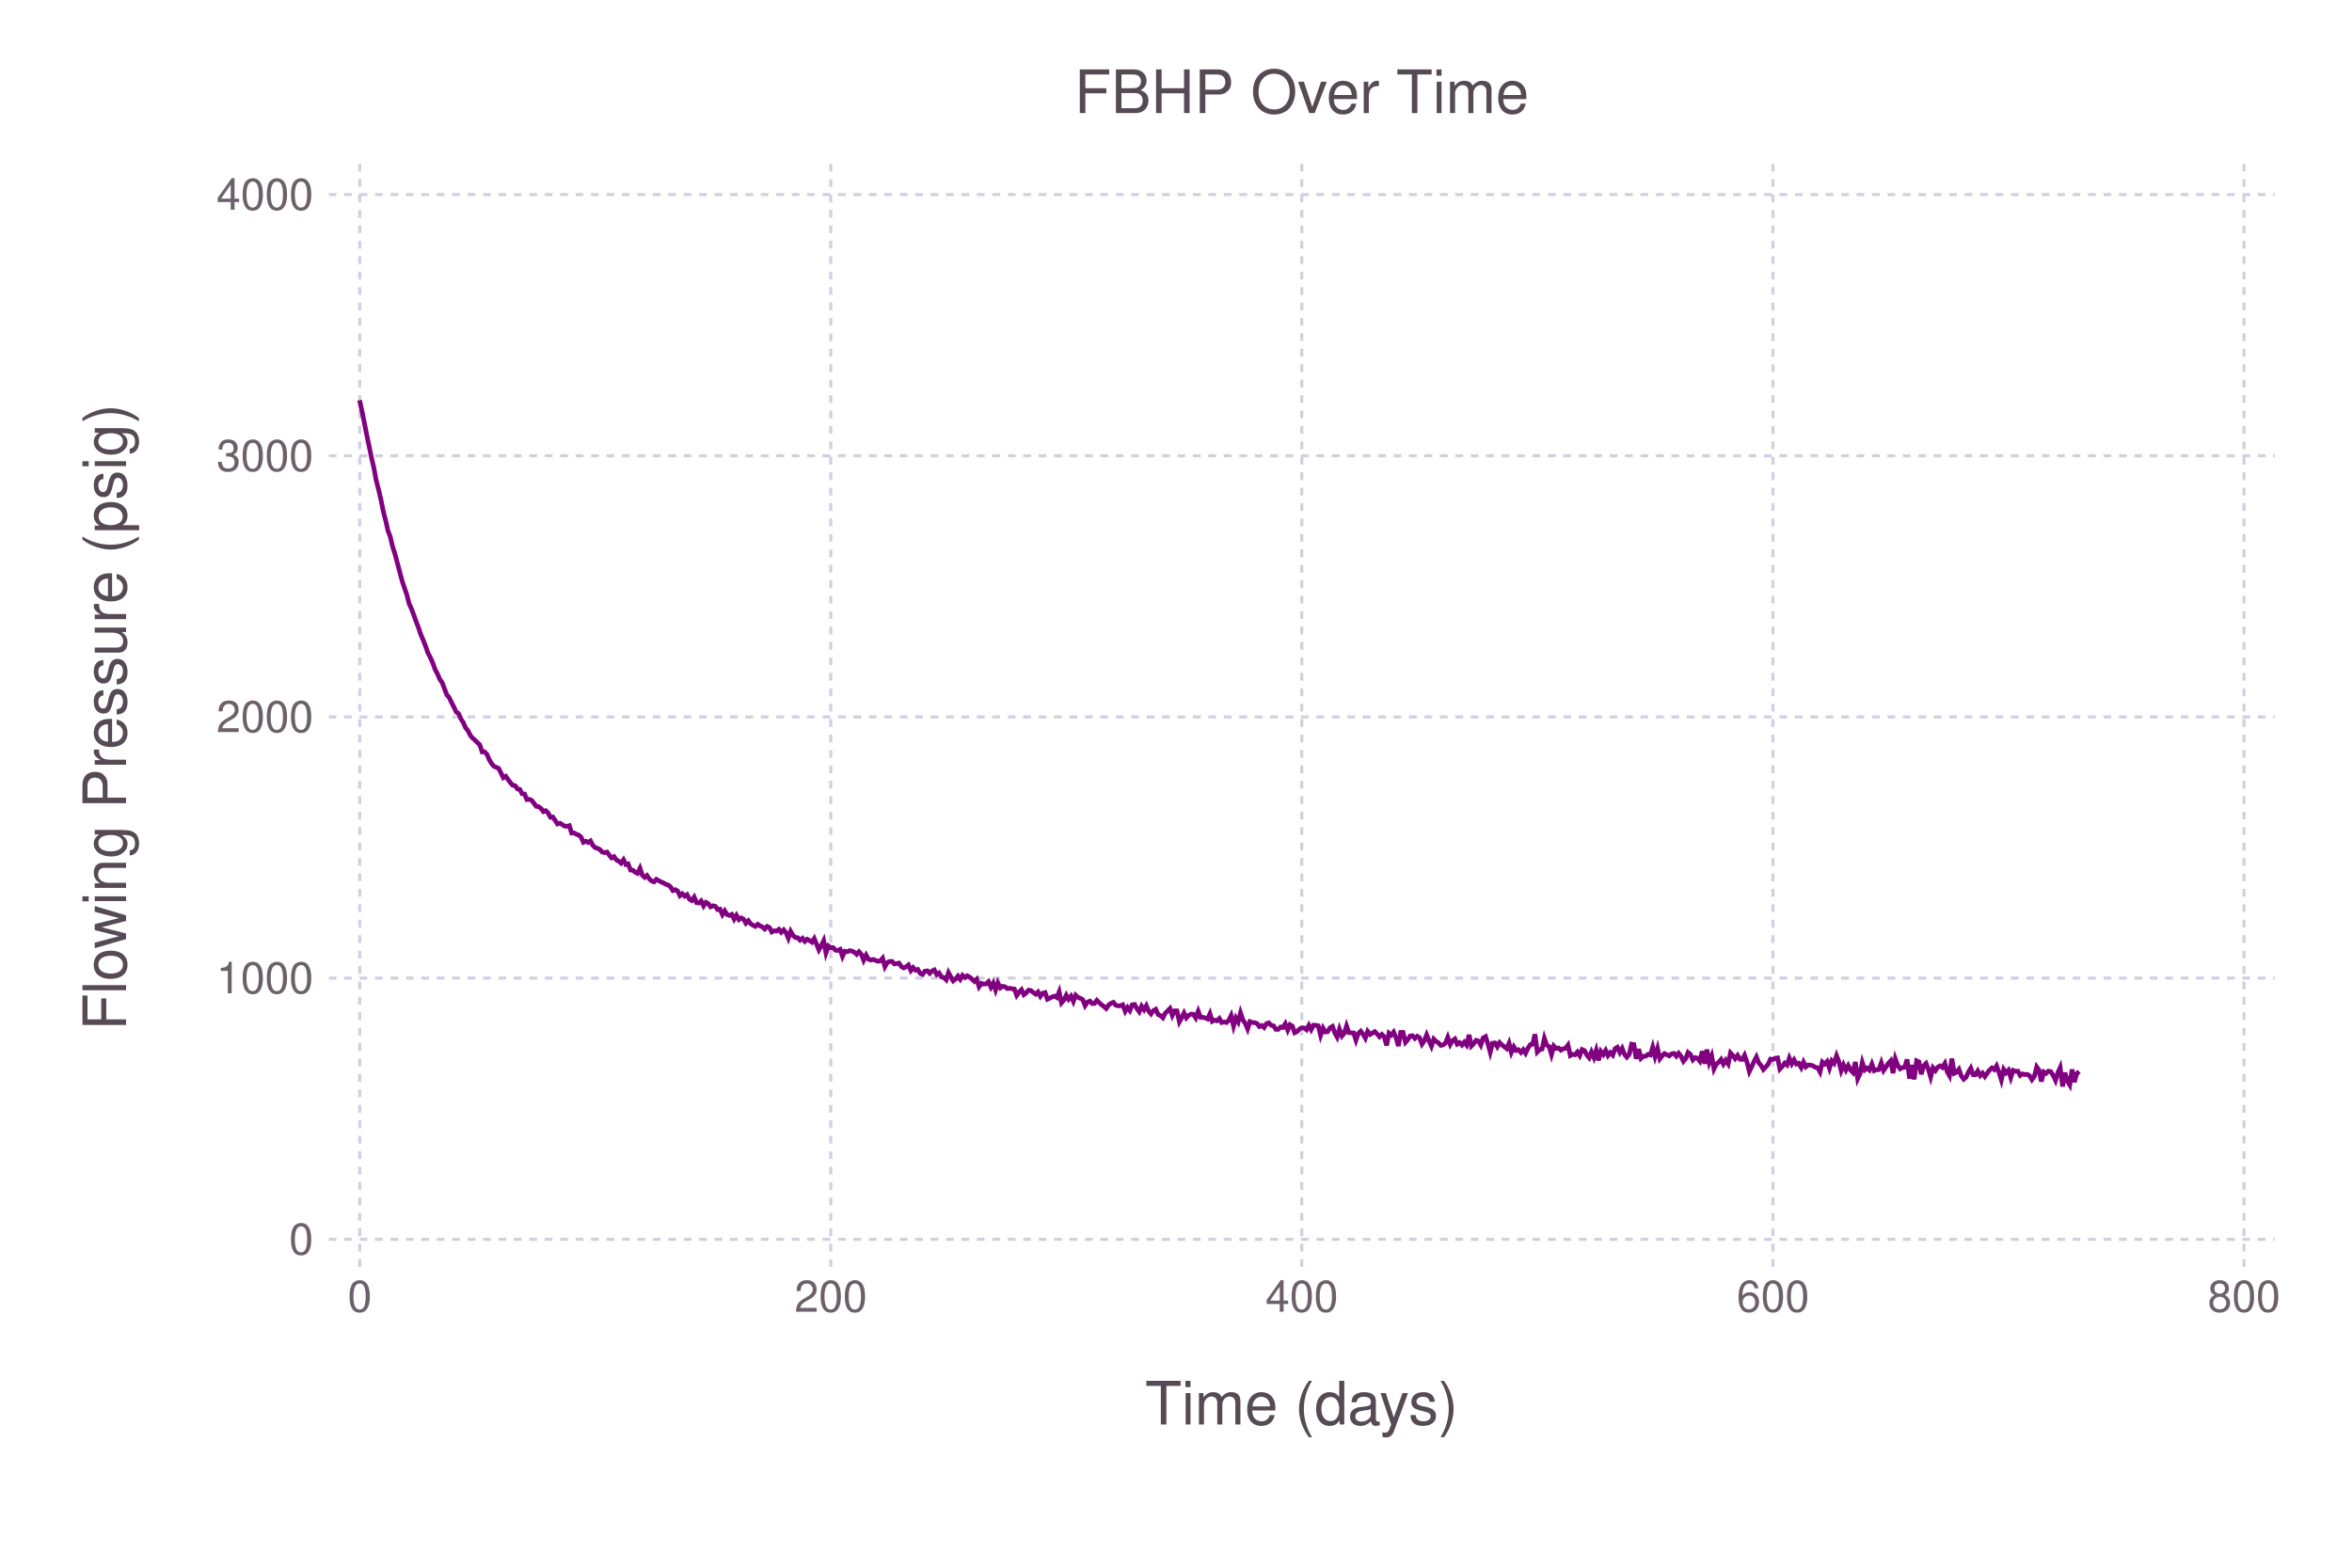
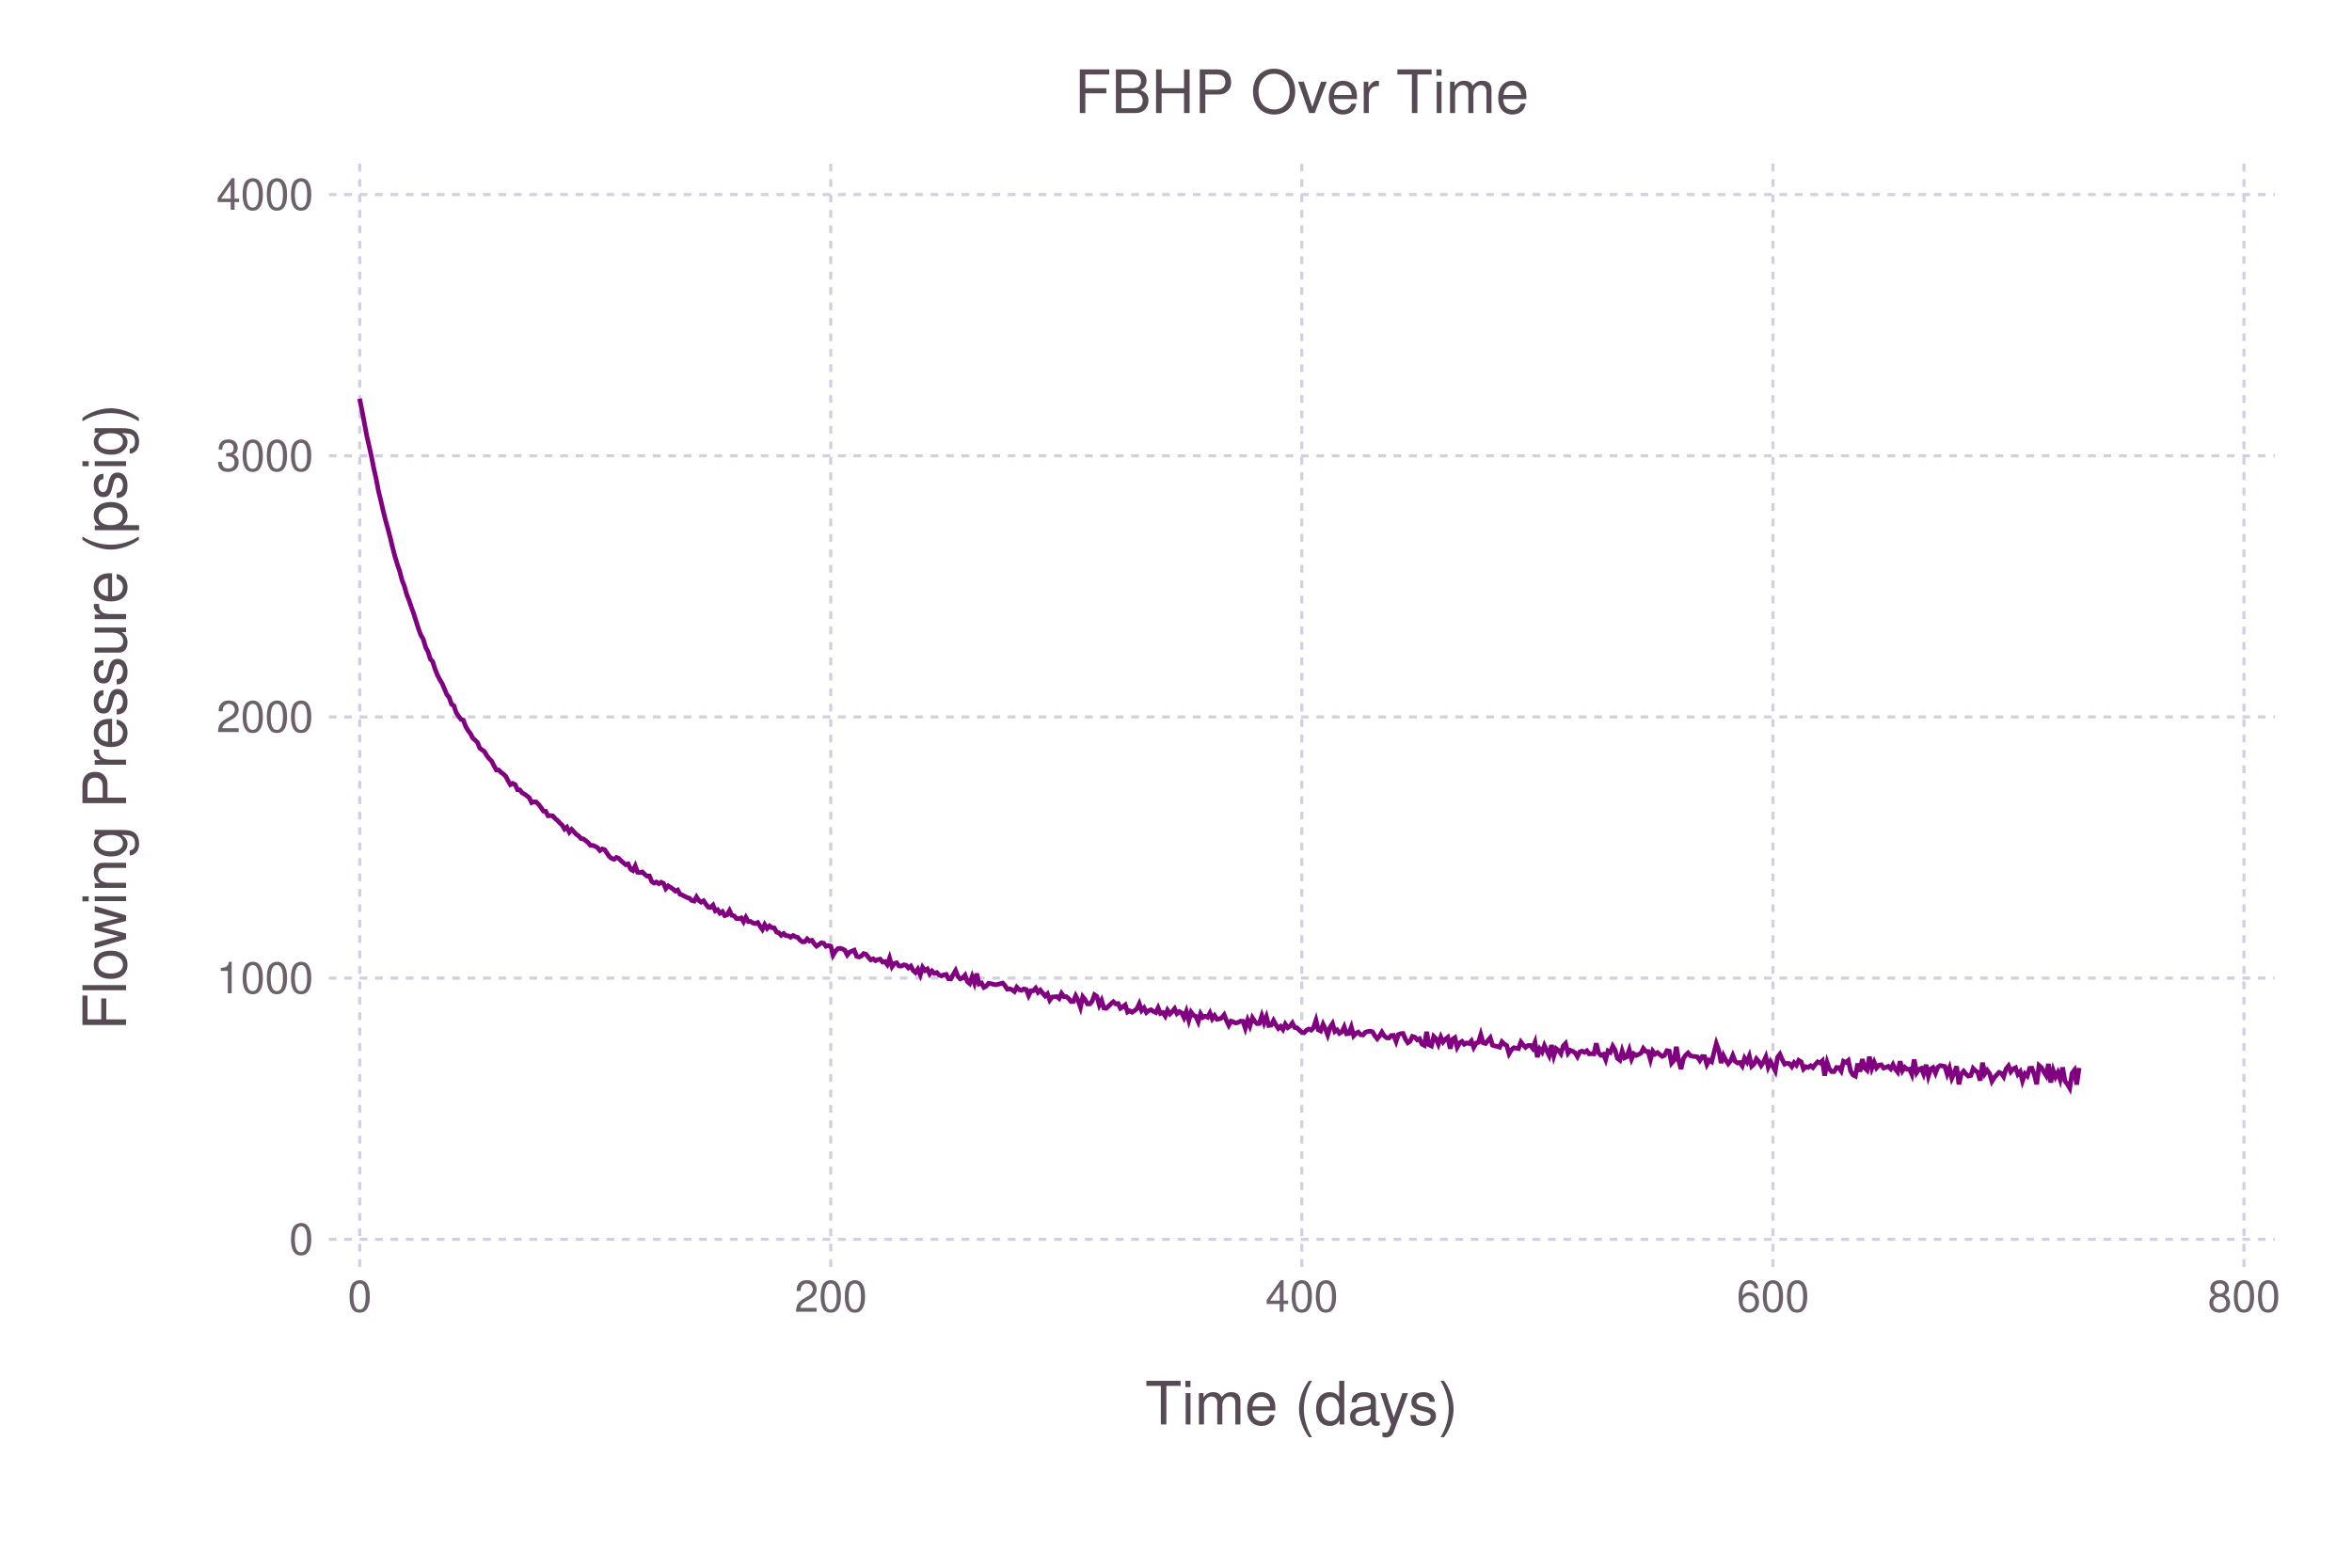
<svg xmlns="http://www.w3.org/2000/svg" version="1.2" width="152.4mm" height="101.6mm" viewBox="0 0 152.4 101.6" stroke="none" fill="#000000" stroke-width="0.3" font-size="3.88">
  <defs>
    <marker id="arrow" markerWidth="15" markerHeight="7" refX="5" refY="3.5" orient="auto" markerUnits="strokeWidth">
      <path d="M0,0 L15,3.5 L0,7 z" stroke="context-stroke" fill="context-stroke" />
    </marker>
  </defs>
-   <g class="plotroot xscalable yscalable" id="img-6f246c02-1">
-     <g font-size="3.88" font-family="'PT Sans','Helvetica Neue','Helvetica',sans-serif" fill="#564A55" stroke="#000000" stroke-opacity="0.000" id="img-6f246c02-2">
+   <g class="plotroot xscalable yscalable" id="img-97851236-1">
+     <g font-size="3.88" font-family="'PT Sans','Helvetica Neue','Helvetica',sans-serif" fill="#564A55" stroke="#000000" stroke-opacity="0.000" id="img-97851236-2">
      <g transform="translate(84.35,89.99)">
        <g class="primitive">
          <text text-anchor="middle" dy="0.6em">Time (days)</text>
        </g>
      </g>
    </g>
-     <g class="guide xlabels" font-size="2.82" font-family="'PT Sans Caption','Helvetica Neue','Helvetica',sans-serif" fill="#6C606B" id="img-6f246c02-3">
+     <g class="guide xlabels" font-size="2.82" font-family="'PT Sans Caption','Helvetica Neue','Helvetica',sans-serif" fill="#6C606B" id="img-97851236-3">
      <g transform="translate(23.31,83.32)">
        <g class="primitive">
          <text text-anchor="middle" dy="0.6em">0</text>
        </g>
      </g>
      <g transform="translate(53.83,83.32)">
        <g class="primitive">
          <text text-anchor="middle" dy="0.6em">200</text>
        </g>
      </g>
      <g transform="translate(84.35,83.32)">
        <g class="primitive">
          <text text-anchor="middle" dy="0.6em">400</text>
        </g>
      </g>
      <g transform="translate(114.88,83.32)">
        <g class="primitive">
          <text text-anchor="middle" dy="0.6em">600</text>
        </g>
      </g>
      <g transform="translate(145.4,83.32)">
        <g class="primitive">
          <text text-anchor="middle" dy="0.6em">800</text>
        </g>
      </g>
    </g>
-     <g clip-path="url(#img-6f246c02-4)">
-       <g id="img-6f246c02-5">
-         <g pointer-events="visible" fill="#000000" fill-opacity="0.000" stroke="#000000" stroke-opacity="0.000" class="guide background" id="img-6f246c02-6">
-           <g transform="translate(84.35,46.46)" id="img-6f246c02-7">
+     <g clip-path="url(#img-97851236-4)">
+       <g id="img-97851236-5">
+         <g pointer-events="visible" fill="#000000" fill-opacity="0.000" stroke="#000000" stroke-opacity="0.000" class="guide background" id="img-97851236-6">
+           <g transform="translate(84.35,46.46)" id="img-97851236-7">
            <path d="M-63.05,-35.85 L 63.05 -35.85 63.05 35.85 -63.05 35.85 z" class="primitive" />
          </g>
        </g>
-         <g class="guide ygridlines xfixed" stroke-dasharray="0.5,0.5" stroke-width="0.2" stroke="#D0D0E0" id="img-6f246c02-8">
-           <g transform="translate(84.35,80.32)" id="img-6f246c02-9">
+         <g class="guide ygridlines xfixed" stroke-dasharray="0.5,0.5" stroke-width="0.2" stroke="#D0D0E0" id="img-97851236-8">
+           <g transform="translate(84.35,80.32)" id="img-97851236-9">
            <path fill="none" d="M-63.05,0 L 63.05 0" class="primitive" />
          </g>
-           <g transform="translate(84.35,63.39)" id="img-6f246c02-10">
+           <g transform="translate(84.35,63.39)" id="img-97851236-10">
            <path fill="none" d="M-63.05,0 L 63.05 0" class="primitive" />
          </g>
-           <g transform="translate(84.35,46.46)" id="img-6f246c02-11">
+           <g transform="translate(84.35,46.46)" id="img-97851236-11">
            <path fill="none" d="M-63.05,0 L 63.05 0" class="primitive" />
          </g>
-           <g transform="translate(84.35,29.54)" id="img-6f246c02-12">
+           <g transform="translate(84.35,29.54)" id="img-97851236-12">
            <path fill="none" d="M-63.05,0 L 63.05 0" class="primitive" />
          </g>
-           <g transform="translate(84.35,12.61)" id="img-6f246c02-13">
+           <g transform="translate(84.35,12.61)" id="img-97851236-13">
            <path fill="none" d="M-63.05,0 L 63.05 0" class="primitive" />
          </g>
        </g>
-         <g class="guide xgridlines yfixed" stroke-dasharray="0.5,0.5" stroke-width="0.2" stroke="#D0D0E0" id="img-6f246c02-14">
-           <g transform="translate(23.31,46.46)" id="img-6f246c02-15">
+         <g class="guide xgridlines yfixed" stroke-dasharray="0.5,0.5" stroke-width="0.2" stroke="#D0D0E0" id="img-97851236-14">
+           <g transform="translate(23.31,46.46)" id="img-97851236-15">
            <path fill="none" d="M0,-35.85 L 0 35.85" class="primitive" />
          </g>
-           <g transform="translate(53.83,46.46)" id="img-6f246c02-16">
+           <g transform="translate(53.83,46.46)" id="img-97851236-16">
            <path fill="none" d="M0,-35.85 L 0 35.85" class="primitive" />
          </g>
-           <g transform="translate(84.35,46.46)" id="img-6f246c02-17">
+           <g transform="translate(84.35,46.46)" id="img-97851236-17">
            <path fill="none" d="M0,-35.85 L 0 35.85" class="primitive" />
          </g>
-           <g transform="translate(114.88,46.46)" id="img-6f246c02-18">
+           <g transform="translate(114.88,46.46)" id="img-97851236-18">
            <path fill="none" d="M0,-35.85 L 0 35.85" class="primitive" />
          </g>
-           <g transform="translate(145.4,46.46)" id="img-6f246c02-19">
+           <g transform="translate(145.4,46.46)" id="img-97851236-19">
            <path fill="none" d="M0,-35.85 L 0 35.85" class="primitive" />
          </g>
        </g>
-         <g class="plotpanel" id="img-6f246c02-20">
-           <g stroke-width="0.3" fill="#000000" fill-opacity="0.000" class="geometry" id="img-6f246c02-21">
-             <g class="color_RGB{N0f8}(0.502,0.0,0.502)" stroke-dasharray="none" stroke="#800080" id="img-6f246c02-22">
-               <g transform="translate(79.01,62.87)" id="img-6f246c02-23">
-                 <path fill="none" d="M-55.71,-36.93 L -55.55 -36.2 -55.4 -35.46 -55.25 -34.7 -55.1 -33.99 -54.94 -33.21 -54.79 -32.58 -54.64 -31.76 -54.48 -31.14 -54.33 -30.51 -54.18 -29.76 -54.03 -29.18 -53.87 -28.47 -53.72 -28.08 -53.57 -27.44 -53.42 -26.97 -53.26 -26.38 -53.11 -25.81 -52.96 -25.24 -52.81 -24.79 -52.65 -24.33 -52.5 -23.74 -52.35 -23.42 -52.2 -23.02 -52.04 -22.57 -51.89 -22.18 -51.74 -21.73 -51.59 -21.39 -51.43 -20.98 -51.28 -20.55 -51.13 -20.27 -50.97 -19.91 -50.82 -19.49 -50.67 -19.21 -50.52 -18.86 -50.36 -18.63 -50.21 -18.24 -50.06 -17.84 -49.91 -17.67 -49.75 -17.34 -49.6 -17.05 -49.45 -16.73 -49.3 -16.63 -49.14 -16.27 -48.99 -16.04 -48.84 -15.7 -48.69 -15.52 -48.53 -15.2 -48.38 -15.03 -48.23 -14.9 -48.07 -14.74 -47.92 -14.59 -47.77 -14.14 -47.62 -14.15 -47.46 -13.99 -47.31 -13.64 -47.16 -13.39 -47.01 -13.21 -46.85 -13.14 -46.7 -13.07 -46.55 -12.78 -46.4 -12.47 -46.24 -12.56 -46.09 -12.35 -45.94 -12.15 -45.79 -11.98 -45.63 -11.95 -45.48 -11.74 -45.33 -11.71 -45.18 -11.43 -45.02 -11.41 -44.87 -11.05 -44.72 -11.07 -44.56 -11 -44.41 -10.81 -44.26 -10.61 -44.11 -10.59 -43.95 -10.47 -43.8 -10.27 -43.65 -10.33 -43.5 -10.19 -43.34 -9.9 -43.19 -9.92 -43.04 -9.7 -42.89 -9.47 -42.73 -9.52 -42.58 -9.43 -42.43 -9.33 -42.28 -9.32 -42.12 -9.36 -41.97 -8.88 -41.82 -8.89 -41.66 -8.8 -41.51 -8.75 -41.36 -8.62 -41.21 -8.28 -41.05 -8.35 -40.9 -8.27 -40.75 -8.37 -40.6 -8.09 -40.44 -7.93 -40.29 -7.89 -40.14 -7.81 -39.99 -7.65 -39.83 -7.61 -39.68 -7.65 -39.53 -7.45 -39.38 -7.27 -39.22 -7.35 -39.07 -7.14 -38.92 -7.06 -38.77 -6.93 -38.61 -7.15 -38.46 -6.84 -38.31 -6.88 -38.15 -6.48 -38 -6.47 -37.85 -6.34 -37.7 -6.27 -37.54 -6.6 -37.39 -6.15 -37.24 -6.01 -37.09 -6.13 -36.93 -5.9 -36.78 -5.77 -36.63 -5.72 -36.48 -5.88 -36.32 -5.79 -36.17 -5.71 -36.02 -5.65 -35.87 -5.56 -35.71 -5.51 -35.56 -5.39 -35.41 -5.15 -35.25 -5.21 -35.1 -5.12 -34.95 -4.82 -34.8 -4.95 -34.64 -4.79 -34.49 -4.89 -34.34 -4.6 -34.19 -4.51 -34.03 -4.73 -33.88 -4.37 -33.73 -4.35 -33.58 -4.48 -33.42 -4.16 -33.27 -4.39 -33.12 -4.31 -32.97 -4.1 -32.81 -4.17 -32.66 -4.13 -32.51 -3.92 -32.36 -3.95 -32.2 -3.6 -32.05 -3.84 -31.9 -3.6 -31.74 -3.54 -31.59 -3.61 -31.44 -3.3 -31.29 -3.55 -31.13 -3.27 -30.98 -3.38 -30.83 -3.3 -30.68 -3.04 -30.52 -3.2 -30.37 -3 -30.22 -2.91 -30.07 -2.83 -29.91 -2.97 -29.76 -2.86 -29.61 -2.8 -29.46 -2.66 -29.3 -2.83 -29.15 -2.75 -29 -2.47 -28.84 -2.55 -28.69 -2.53 -28.54 -2.64 -28.39 -2.45 -28.23 -2.61 -28.08 -2.43 -27.93 -2.07 -27.78 -2.51 -27.62 -2.24 -27.47 -2.11 -27.32 -2.1 -27.17 -1.94 -27.01 -2.06 -26.86 -1.86 -26.71 -2 -26.56 -1.92 -26.4 -1.81 -26.25 -2.04 -26.1 -1.68 -25.95 -1.31 -25.79 -1.59 -25.64 -1.9 -25.49 -1.11 -25.33 -1.56 -25.18 -1.45 -25.03 -1.46 -24.88 -1.29 -24.72 -1.27 -24.57 -1.34 -24.42 -0.89 -24.27 -1.22 -24.11 -1.19 -23.96 -1.26 -23.81 -1.23 -23.66 -1.16 -23.5 -1.02 -23.35 -1.19 -23.2 -1.03 -23.05 -0.64 -22.89 -0.97 -22.74 -0.71 -22.59 -0.65 -22.43 -0.69 -22.28 -0.63 -22.13 -0.57 -21.98 -0.59 -21.82 -0.77 -21.67 -0.22 -21.52 -0.48 -21.37 -0.56 -21.21 -0.56 -21.06 -0.4 -20.91 -0.42 -20.76 -0.45 -20.6 -0.22 -20.45 -0.14 -20.3 -0.21 -20.15 -0.33 -19.99 0.03 -19.84 -0.16 -19.69 0.01 -19.54 -0.04 -19.38 0.22 -19.23 0.28 -19.08 0.07 -18.92 0.05 -18.77 0.21 -18.62 0.06 -18.47 -0.01 -18.31 0.29 -18.16 0.19 -18.01 0.44 -17.86 0.48 -17.7 0.63 -17.55 0.17 -17.4 0.44 -17.25 0.7 -17.09 0.58 -16.94 0.39 -16.79 0.6 -16.64 0.34 -16.48 0.48 -16.33 0.37 -16.18 0.46 -16.02 0.59 -15.87 0.73 -15.72 0.59 -15.57 1.08 -15.41 0.86 -15.26 0.91 -15.11 0.89 -14.96 0.75 -14.8 1.11 -14.65 0.85 -14.5 1.29 -14.35 0.83 -14.19 1.15 -14.04 1.05 -13.89 1.08 -13.74 1.2 -13.58 1.18 -13.43 1.21 -13.28 1.23 -13.13 1.64 -12.97 1.42 -12.82 1.27 -12.67 1.59 -12.51 1.47 -12.36 1.3 -12.21 1.33 -12.06 1.45 -11.9 1.56 -11.75 1.42 -11.6 1.7 -11.45 1.5 -11.29 1.46 -11.14 1.89 -10.99 1.82 -10.84 1.74 -10.68 1.69 -10.53 1.78 -10.38 1.41 -10.23 2.12 -10.07 1.94 -9.92 1.63 -9.77 1.89 -9.61 1.69 -9.46 2.03 -9.31 1.63 -9.16 1.77 -9 1.83 -8.85 1.92 -8.7 2.3 -8.55 2.08 -8.39 2.01 -8.24 2.17 -8.09 2.16 -7.94 1.96 -7.78 2.12 -7.63 2.25 -7.48 2.36 -7.33 2.49 -7.17 2.26 -7.02 2.15 -6.87 2.09 -6.72 2.27 -6.56 2.32 -6.41 2.31 -6.26 2.25 -6.1 2.67 -5.95 2.42 -5.8 2.62 -5.65 2.25 -5.49 2.23 -5.34 2.5 -5.19 2.7 -5.04 2.34 -4.88 2.57 -4.73 2.31 -4.58 2.66 -4.43 2.84 -4.27 2.62 -4.12 2.54 -3.97 2.88 -3.82 2.95 -3.66 3.09 -3.51 2.8 -3.36 2.65 -3.2 2.49 -3.05 2.94 -2.9 2.64 -2.75 2.64 -2.59 3.35 -2.44 3.08 -2.29 2.78 -2.14 3.1 -1.98 2.93 -1.83 2.85 -1.68 2.87 -1.53 3.1 -1.37 2.67 -1.22 3.06 -1.07 3.06 -0.92 3.1 -0.76 3.17 -0.61 2.83 -0.46 3.32 -0.31 3.24 -0.15 3.29 0 3.14 0.15 3.4 0.31 3.36 0.46 3.4 0.61 3.25 0.76 2.95 0.92 3.63 1.07 3.11 1.22 3.36 1.37 2.77 1.53 3.24 1.68 3.46 1.83 3.81 1.98 3.34 2.14 3.4 2.29 3.41 2.44 3.46 2.59 3.66 2.75 3.59 2.9 3.72 3.05 3.47 3.2 3.42 3.36 3.58 3.51 3.61 3.66 3.84 3.82 3.84 3.97 3.69 4.12 3.72 4.27 3.48 4.43 3.89 4.58 3.54 4.73 3.63 4.88 4.06 5.04 3.98 5.19 3.82 5.34 3.74 5.49 3.75 5.65 3.87 5.8 3.58 5.95 3.86 6.1 3.57 6.26 3.58 6.41 3.61 6.56 4.23 6.72 3.76 6.87 4.01 7.02 3.99 7.17 3.74 7.33 3.65 7.48 4.07 7.63 4.34 7.78 3.83 7.94 4.27 8.09 4.1 8.24 3.62 8.39 4.05 8.55 4.07 8.7 4.07 8.85 4.54 9 4.11 9.16 3.96 9.31 4.16 9.46 4.41 9.61 3.97 9.77 4.17 9.92 4.08 10.07 3.99 10.23 4.15 10.38 4.32 10.53 4.17 10.68 4.32 10.84 4.88 10.99 4.09 11.14 4.21 11.29 4.02 11.45 4.39 11.6 4.92 11.75 4.04 11.9 4.04 12.06 4.68 12.21 4.51 12.36 4.27 12.51 4.25 12.67 4.43 12.82 4.29 12.97 4.38 13.13 4.8 13.28 4.58 13.43 4.2 13.58 4.57 13.74 4.93 13.89 4.47 14.04 4.62 14.19 4.71 14.35 4.88 14.5 4.85 14.65 4.73 14.8 4.36 14.96 4.82 15.11 4.57 15.26 4.46 15.41 4.8 15.57 4.7 15.72 4.86 15.87 4.67 16.02 4.86 16.18 4.2 16.33 4.92 16.48 4.77 16.64 4.55 16.79 4.6 16.94 4.86 17.09 4.4 17.25 4.31 17.4 4.78 17.55 5.32 17.7 4.74 17.86 4.72 18.01 4.97 18.16 4.7 18.31 4.85 18.47 4.97 18.62 5.09 18.77 4.74 18.92 5.33 19.08 4.97 19.23 5.21 19.38 5.16 19.54 5.34 19.69 5.16 19.84 5.39 19.99 5.07 20.15 4.83 20.3 4.8 20.45 4.16 20.6 5.31 20.76 5.15 20.91 5.12 21.06 4.43 21.21 4.86 21.37 4.96 21.52 5.47 21.67 4.92 21.82 5.08 21.98 5.05 22.13 5.19 22.28 5.1 22.43 5.07 22.59 4.86 22.74 5.54 22.89 5.46 23.05 5.49 23.2 5.31 23.35 5.54 23.5 5.15 23.66 5.22 23.81 5.5 23.96 5.68 24.11 5.31 24.27 5.67 24.42 5.2 24.57 5.85 24.72 5.27 24.88 5.47 25.03 5.21 25.18 5.54 25.33 5.35 25.49 5.51 25.64 5.09 25.79 5 25.95 5.34 26.1 5.08 26.25 5.46 26.4 5.64 26.56 5.46 26.71 4.8 26.86 4.83 27.01 5.75 27.17 5.12 27.32 5.72 27.47 5.59 27.62 5.58 27.78 5.46 27.93 5.5 28.08 5 28.23 5.6 28.39 5.08 28.54 5.75 28.69 5.56 28.84 5.41 29 5.49 29.15 5.56 29.3 5.43 29.46 5.4 29.61 5.58 29.76 5.39 29.91 5.58 30.07 5.91 30.22 5.73 30.37 5.34 30.52 5.46 30.68 5.82 30.83 5.67 30.98 5.71 31.13 5.9 31.29 5.26 31.44 6.07 31.59 5.15 31.74 5.98 31.9 5.57 32.05 6.4 32.2 6.09 32.36 5.97 32.51 5.79 32.66 6.09 32.81 5.84 32.97 6.08 33.12 5.37 33.27 5.53 33.42 5.74 33.58 5.53 33.73 5.78 33.88 5.79 34.03 5.52 34.19 5.98 34.34 6.57 34.49 6.27 34.64 5.93 34.8 5.63 34.95 6.01 35.1 6.18 35.25 6.44 35.41 6.27 35.56 6.1 35.71 5.77 35.87 5.79 36.02 5.71 36.17 5.69 36.32 6.41 36.48 6.24 36.63 6.03 36.78 6.15 36.93 5.7 37.09 6.07 37.24 5.82 37.39 6.09 37.54 6.04 37.7 6.32 37.85 5.96 38 6.27 38.15 6.15 38.31 6.16 38.46 6.2 38.61 6.3 38.77 6.33 38.92 6.6 39.07 5.96 39.22 6.09 39.38 5.92 39.53 6.36 39.68 5.88 39.83 6.04 39.99 5.55 40.14 5.93 40.29 6.52 40.44 6.14 40.6 6.48 40.75 6.19 40.9 6.47 41.05 6.63 41.21 5.96 41.36 7.04 41.51 6.72 41.66 5.99 41.82 6.47 41.97 6.35 42.12 6.48 42.28 6.09 42.43 6.52 42.58 6.46 42.73 6.45 42.89 6.01 43.04 6.5 43.19 6.29 43.34 6.05 43.5 5.88 43.65 6.68 43.8 5.76 43.95 6.16 44.11 6.4 44.26 6.32 44.41 6.3 44.56 5.79 44.72 7.03 44.87 6.15 45.02 7.08 45.18 5.88 45.33 5.95 45.48 6.75 45.63 6.21 45.79 6.05 45.94 6.43 46.09 6.93 46.24 6.33 46.4 6.51 46.55 6.29 46.7 6.21 46.85 6.31 47.01 6.05 47.16 6.59 47.31 6.85 47.46 5.74 47.62 6.69 47.77 6.62 47.92 6.43 48.07 6.85 48.23 7.07 48.38 6.95 48.53 6.62 48.69 6.36 48.84 6.78 48.99 6.79 49.14 6.54 49.3 6.84 49.45 6.68 49.6 6.9 49.75 6.69 49.91 6.47 50.06 6.34 50.21 6.45 50.36 6.21 50.52 6.64 50.67 7.12 50.82 6.44 50.97 6.66 51.13 6.49 51.28 6.97 51.43 6.5 51.59 6.56 51.74 6.55 51.89 6.83 52.04 6.73 52.2 6.77 52.35 6.76 52.5 6.85 52.65 7.1 52.81 6.88 52.96 6.28 53.11 6.49 53.26 7.22 53.42 6.6 53.57 6.69 53.72 6.55 53.87 6.58 54.03 6.83 54.18 7.15 54.33 6.65 54.48 6.32 54.64 7.54 54.79 6.65 54.94 7.17 55.1 7.44 55.25 6.44 55.4 7.26 55.55 6.72 55.71 6.57" class="primitive" />
+         <g class="plotpanel" id="img-97851236-20">
+           <g stroke-width="0.3" fill="#000000" fill-opacity="0.000" class="geometry" id="img-97851236-21">
+             <g class="color_RGB{N0f8}(0.502,0.0,0.502)" stroke-dasharray="none" stroke="#800080" id="img-97851236-22">
+               <g transform="translate(79.01,62.86)" id="img-97851236-23">
+                 <path fill="none" d="M-55.71,-37.02 L -55.55 -36.24 -55.4 -35.44 -55.25 -34.64 -55.1 -33.99 -54.94 -33.27 -54.79 -32.5 -54.64 -31.84 -54.48 -31.01 -54.33 -30.4 -54.18 -29.75 -54.03 -29.14 -53.87 -28.57 -53.72 -28 -53.57 -27.37 -53.42 -26.8 -53.26 -26.27 -53.11 -25.84 -52.96 -25.26 -52.81 -24.88 -52.65 -24.31 -52.5 -23.94 -52.35 -23.49 -52.2 -23.08 -52.04 -22.57 -51.89 -22.1 -51.74 -21.7 -51.59 -21.44 -51.43 -20.91 -51.28 -20.63 -51.13 -20.16 -50.97 -19.97 -50.82 -19.5 -50.67 -19.12 -50.52 -18.83 -50.36 -18.56 -50.21 -18.21 -50.06 -17.85 -49.91 -17.67 -49.75 -17.22 -49.6 -17.12 -49.45 -16.68 -49.3 -16.45 -49.14 -16.24 -48.99 -16.19 -48.84 -15.79 -48.69 -15.53 -48.53 -15.32 -48.38 -15.03 -48.23 -14.9 -48.07 -14.74 -47.92 -14.37 -47.77 -14.26 -47.62 -14.15 -47.46 -13.88 -47.31 -13.69 -47.16 -13.54 -47.01 -13.25 -46.85 -12.96 -46.7 -12.96 -46.55 -12.81 -46.4 -12.7 -46.24 -12.55 -46.09 -12.26 -45.94 -12.01 -45.79 -12.09 -45.63 -12.01 -45.48 -11.68 -45.33 -11.67 -45.18 -11.48 -45.02 -11.39 -44.87 -11.28 -44.72 -11.16 -44.56 -10.84 -44.41 -10.9 -44.26 -10.88 -44.11 -10.73 -43.95 -10.52 -43.8 -10.29 -43.65 -10.28 -43.5 -9.99 -43.34 -10 -43.19 -9.98 -43.04 -9.81 -42.89 -9.69 -42.73 -9.52 -42.58 -9.38 -42.43 -9.13 -42.28 -9.25 -42.12 -8.93 -41.97 -9.11 -41.82 -8.95 -41.66 -8.78 -41.51 -8.68 -41.36 -8.51 -41.21 -8.49 -41.05 -8.37 -40.9 -8.25 -40.75 -8.07 -40.6 -8.07 -40.44 -8.01 -40.29 -7.92 -40.14 -7.74 -39.99 -7.84 -39.83 -7.79 -39.68 -7.57 -39.53 -7.35 -39.38 -7.23 -39.22 -7.17 -39.07 -7.29 -38.92 -7.23 -38.77 -7.08 -38.61 -6.94 -38.46 -6.82 -38.31 -6.87 -38.15 -6.53 -38 -6.44 -37.85 -6.74 -37.7 -6.33 -37.54 -6.31 -37.39 -6.35 -37.24 -6.2 -37.09 -6.08 -36.93 -6.09 -36.78 -5.73 -36.63 -5.63 -36.48 -5.7 -36.32 -5.59 -36.17 -5.68 -36.02 -5.61 -35.87 -5.27 -35.71 -5.45 -35.56 -5.35 -35.41 -5.25 -35.25 -5.11 -35.1 -5.18 -34.95 -4.91 -34.8 -4.85 -34.64 -4.77 -34.49 -4.69 -34.34 -4.65 -34.19 -4.5 -34.03 -4.46 -33.88 -4.73 -33.73 -4.5 -33.58 -4.39 -33.42 -4.48 -33.27 -4.26 -33.12 -4.07 -32.97 -4.05 -32.81 -4.2 -32.66 -3.83 -32.51 -3.9 -32.36 -3.68 -32.2 -3.78 -32.05 -3.52 -31.9 -3.57 -31.74 -3.85 -31.59 -3.54 -31.44 -3.5 -31.29 -3.33 -31.13 -3.32 -30.98 -3.37 -30.83 -3.12 -30.68 -3.41 -30.52 -3.13 -30.37 -3.14 -30.22 -3.04 -30.07 -3 -29.91 -3.07 -29.76 -2.83 -29.61 -2.62 -29.46 -2.94 -29.3 -2.69 -29.15 -2.85 -29 -2.74 -28.84 -2.72 -28.69 -2.45 -28.54 -2.41 -28.39 -2.24 -28.23 -2.36 -28.08 -2.22 -27.93 -2.21 -27.78 -2.12 -27.62 -2.23 -27.47 -2.15 -27.32 -2.11 -27.17 -1.93 -27.01 -1.82 -26.86 -1.83 -26.71 -2.01 -26.56 -1.87 -26.4 -1.92 -26.25 -1.7 -26.1 -1.54 -25.95 -1.64 -25.79 -1.76 -25.64 -1.73 -25.49 -1.53 -25.33 -1.58 -25.18 -1.54 -25.03 -0.96 -24.88 -1.21 -24.72 -1.38 -24.57 -1.4 -24.42 -1.36 -24.27 -1.28 -24.11 -0.97 -23.96 -1.15 -23.81 -1.22 -23.66 -1.28 -23.5 -0.88 -23.35 -0.84 -23.2 -0.9 -23.05 -1.06 -22.89 -1.01 -22.74 -0.82 -22.59 -0.65 -22.43 -0.72 -22.28 -0.6 -22.13 -0.67 -21.98 -0.7 -21.82 -0.51 -21.67 -0.54 -21.52 -0.35 -21.37 -0.77 -21.21 -0.21 -21.06 -0.42 -20.91 -0.46 -20.76 -0.26 -20.6 -0.25 -20.45 -0.33 -20.3 -0.3 -20.15 -0.13 -19.99 -0.25 -19.84 0.04 -19.69 0.17 -19.54 -0.05 -19.38 0.32 -19.23 -0.17 -19.08 0.04 -18.92 -0.06 -18.77 0.26 -18.62 0.07 -18.47 0.22 -18.31 0.17 -18.16 0.33 -18.01 0.39 -17.86 0.32 -17.7 0.29 -17.55 0.57 -17.4 0.58 -17.25 0.31 -17.09 0.04 -16.94 0.42 -16.79 0.58 -16.64 0.52 -16.48 0.34 -16.33 0.75 -16.18 0.88 -16.02 0.43 -15.87 0.85 -15.72 0.24 -15.57 0.91 -15.41 0.85 -15.26 1.13 -15.11 1.05 -14.96 0.87 -14.8 0.89 -14.65 0.93 -14.5 0.96 -14.35 0.93 -14.19 0.89 -14.04 0.85 -13.89 1.02 -13.74 1.25 -13.58 1.22 -13.43 1.29 -13.28 1.4 -13.13 1.12 -12.97 1.28 -12.82 1.32 -12.67 1.23 -12.51 1.27 -12.36 1.66 -12.21 1.35 -12.06 1.35 -11.9 1.18 -11.75 1.45 -11.6 1.31 -11.45 1.5 -11.29 1.69 -11.14 1.55 -10.99 1.96 -10.84 1.76 -10.68 1.74 -10.53 1.73 -10.38 1.85 -10.23 1.52 -10.07 1.74 -9.92 1.73 -9.77 1.85 -9.61 2.05 -9.46 2.04 -9.31 1.68 -9.16 1.96 -9 2.42 -8.85 1.74 -8.7 1.93 -8.55 2.2 -8.39 2.2 -8.24 2.02 -8.09 1.61 -7.94 1.71 -7.78 2.28 -7.63 1.98 -7.48 2.47 -7.33 2.49 -7.17 2.34 -7.02 2.19 -6.87 2.06 -6.72 2.2 -6.56 2.18 -6.41 2.49 -6.26 2.4 -6.1 2.27 -5.95 2.73 -5.8 2.65 -5.65 2.74 -5.49 2.63 -5.34 2.51 -5.19 2.19 -5.04 2.63 -4.88 2.46 -4.73 2.76 -4.58 2.64 -4.43 2.58 -4.27 2.69 -4.12 2.76 -3.97 2.45 -3.82 2.82 -3.66 2.76 -3.51 2.99 -3.36 2.61 -3.2 2.85 -3.05 2.7 -2.9 2.51 -2.75 2.83 -2.59 2.7 -2.44 2.79 -2.29 3.09 -2.14 2.69 -1.98 3.27 -1.83 2.74 -1.68 2.94 -1.53 3 -1.37 3.36 -1.22 2.84 -1.07 3.08 -0.92 3 -0.76 3.07 -0.61 2.79 -0.46 3.17 -0.31 2.96 -0.15 3.2 0 3.17 0.15 3.11 0.31 2.91 0.46 3.28 0.61 3.59 0.76 3.32 0.92 3.38 1.07 3.44 1.22 3.4 1.37 3.32 1.53 3.33 1.68 3.78 1.83 3.26 1.98 3.63 2.14 3.1 2.29 3.33 2.44 3.48 2.59 3.47 2.75 2.97 2.9 3.43 3.05 3.04 3.2 3.6 3.36 3.58 3.51 3.28 3.66 3.55 3.82 3.79 3.97 3.66 4.12 3.86 4.27 3.51 4.43 3.74 4.58 3.64 4.73 3.44 4.88 3.73 5.04 3.76 5.19 3.91 5.34 4.04 5.49 4.07 5.65 3.9 5.8 3.83 5.95 3.9 6.1 3.74 6.26 3.26 6.41 3.88 6.56 3.96 6.72 3.52 6.87 3.83 7.02 4.22 7.17 3.73 7.33 3.48 7.48 3.99 7.63 3.89 7.78 4.11 7.94 4.01 8.09 3.69 8.24 4.14 8.39 4.12 8.55 3.7 8.7 4.27 8.85 4.11 9 4.03 9.16 4.2 9.31 4.21 9.46 4.04 9.61 3.99 9.77 3.97 9.92 4.01 10.07 4.26 10.23 4.46 10.38 4.28 10.53 4.03 10.68 4.27 10.84 4.4 10.99 4.41 11.14 4.25 11.29 4.24 11.45 4.64 11.6 4.19 11.75 4.13 11.9 4.12 12.06 4.49 12.21 4.72 12.36 4.62 12.51 4.31 12.67 4.36 12.82 4.53 12.97 4.46 13.13 4.81 13.28 4.89 13.43 4.01 13.58 4.85 13.74 4.93 13.89 4.31 14.04 4.46 14.19 4.82 14.35 4.35 14.5 4.67 14.65 4.49 14.8 4.37 14.96 5.1 15.11 4.49 15.26 4.39 15.41 5.01 15.57 4.73 15.72 4.63 15.87 4.82 16.02 4.73 16.18 4.77 16.33 4.6 16.48 5.02 16.64 4.74 16.79 4.69 16.94 4.19 17.09 4.72 17.25 4.77 17.4 4.58 17.55 4.4 17.7 4.88 17.86 4.93 18.01 4.96 18.16 5.01 18.31 4.66 18.47 4.81 18.62 4.9 18.77 5.43 18.92 5.18 19.08 5.04 19.23 5.07 19.38 5.1 19.54 4.67 19.69 4.86 19.84 5.02 19.99 4.9 20.15 4.89 20.3 5.08 20.45 4.7 20.6 5.65 20.76 5.13 20.91 5.33 21.06 4.9 21.21 5.23 21.37 5.55 21.52 4.87 21.67 5.58 21.82 5.1 21.98 5.22 22.13 5.43 22.28 4.93 22.43 4.77 22.59 5.4 22.74 5.21 22.89 5.27 23.05 5.37 23.2 5.62 23.35 5.32 23.5 5.26 23.66 5.34 23.81 5.24 23.96 5.44 24.11 5.43 24.27 5.44 24.42 4.76 24.57 5.37 24.72 5.53 24.88 5.47 25.03 5.82 25.18 5.25 25.33 5.34 25.49 4.94 25.64 5.19 25.79 5.73 25.95 5.85 26.1 5.25 26.25 5.7 26.4 5.63 26.56 5.18 26.71 5.77 26.86 5.44 27.01 5.54 27.17 5.47 27.32 5.39 27.47 5.09 27.62 5.28 27.78 5.29 27.93 5.82 28.08 5.26 28.23 5.46 28.39 5.36 28.54 5.49 28.69 5.6 28.84 5.54 29 5.23 29.15 5.26 29.3 6.04 29.46 5.85 29.61 4.98 29.76 5.86 29.91 6.42 30.07 5.74 30.22 5.52 30.37 5.38 30.52 5.56 30.68 5.6 30.83 5.61 30.98 5.64 31.13 5.87 31.29 5.61 31.44 5.62 31.59 6.13 31.74 5.85 31.9 5.95 32.05 5.35 32.2 4.77 32.36 5.21 32.51 6.03 32.66 5.55 32.81 5.84 32.97 6.08 33.12 5.9 33.27 5.54 33.42 5.92 33.58 6.03 33.73 6 33.88 6.22 34.03 5.72 34.19 5.97 34.34 5.59 34.49 6.24 34.64 6.1 34.8 5.76 34.95 5.93 35.1 6.2 35.25 5.98 35.41 5.63 35.56 6.29 35.71 5.95 35.87 6.25 36.02 6.54 36.17 5.66 36.32 5.46 36.48 5.83 36.63 6.11 36.78 6.05 36.93 6.07 37.09 6.27 37.24 6.01 37.39 6.17 37.54 5.86 37.7 5.96 37.85 6.42 38 6.27 38.15 6.32 38.31 6.21 38.46 6.33 38.61 6.13 38.77 5.96 38.92 6.03 39.07 5.89 39.22 6.85 39.38 6 39.53 6.43 39.68 6.59 39.83 6.59 39.99 6.32 40.14 6.33 40.29 6.55 40.44 5.92 40.6 6 40.75 5.87 40.9 6.54 41.05 6.8 41.21 6.88 41.36 6.07 41.51 6.59 41.66 5.78 41.82 6.36 41.97 6.5 42.12 5.62 42.28 6.37 42.43 5.98 42.58 6.35 42.73 6.18 42.89 6.15 43.04 6.36 43.19 6.31 43.34 6.25 43.5 6.41 43.65 6.13 43.8 6.43 43.95 6.62 44.11 5.92 44.26 6.53 44.41 6.31 44.56 6.44 44.72 6.43 44.87 6.77 45.02 5.81 45.18 6.66 45.33 6.44 45.48 6.38 45.63 6.74 45.79 6.15 45.94 6.89 46.09 6.42 46.24 6.33 46.4 6.69 46.55 6.31 46.7 6.2 46.85 6.22 47.01 6.26 47.16 6.75 47.31 6.36 47.46 7.02 47.62 6.67 47.77 6.25 47.92 7.41 48.07 6.74 48.23 6.56 48.38 6.75 48.53 6.88 48.69 6.84 48.84 6.38 48.99 6.53 49.14 6.64 49.3 7.17 49.45 6.01 49.6 6.72 49.75 6.5 49.91 6.72 50.06 7.22 50.21 6.98 50.36 6.81 50.52 6.64 50.67 6.7 50.82 6.92 50.97 6.42 51.13 6.22 51.28 6.6 51.43 6.42 51.59 6.34 51.74 6.76 51.89 6.59 52.04 7.19 52.2 6.73 52.35 6.87 52.5 6.38 52.65 6.37 52.81 6.8 52.96 7.41 53.11 6.19 53.26 6.32 53.42 6.6 53.57 6.84 53.72 6.09 53.87 7.3 54.03 6.51 54.18 6.93 54.33 6.65 54.48 7.1 54.64 6.32 54.79 7.2 54.94 7.39 55.1 7.66 55.25 6.7 55.4 6.5 55.55 7.43 55.71 6.35" class="primitive" />
              </g>
            </g>
          </g>
        </g>
      </g>
    </g>
-     <g class="guide ylabels" font-size="2.82" font-family="'PT Sans Caption','Helvetica Neue','Helvetica',sans-serif" fill="#6C606B" id="img-6f246c02-24">
-       <g transform="translate(20.3,80.32)" id="img-6f246c02-25">
+     <g class="guide ylabels" font-size="2.82" font-family="'PT Sans Caption','Helvetica Neue','Helvetica',sans-serif" fill="#6C606B" id="img-97851236-24">
+       <g transform="translate(20.3,80.32)" id="img-97851236-25">
        <g class="primitive">
          <text text-anchor="end" dy="0.35em">0</text>
        </g>
      </g>
-       <g transform="translate(20.3,63.39)" id="img-6f246c02-26">
+       <g transform="translate(20.3,63.39)" id="img-97851236-26">
        <g class="primitive">
          <text text-anchor="end" dy="0.35em">1000</text>
        </g>
      </g>
-       <g transform="translate(20.3,46.46)" id="img-6f246c02-27">
+       <g transform="translate(20.3,46.46)" id="img-97851236-27">
        <g class="primitive">
          <text text-anchor="end" dy="0.35em">2000</text>
        </g>
      </g>
-       <g transform="translate(20.3,29.54)" id="img-6f246c02-28">
+       <g transform="translate(20.3,29.54)" id="img-97851236-28">
        <g class="primitive">
          <text text-anchor="end" dy="0.35em">3000</text>
        </g>
      </g>
-       <g transform="translate(20.3,12.61)" id="img-6f246c02-29">
+       <g transform="translate(20.3,12.61)" id="img-97851236-29">
        <g class="primitive">
          <text text-anchor="end" dy="0.35em">4000</text>
        </g>
      </g>
    </g>
-     <g font-size="3.88" font-family="'PT Sans','Helvetica Neue','Helvetica',sans-serif" fill="#564A55" stroke="#000000" stroke-opacity="0.000" id="img-6f246c02-30">
-       <g transform="translate(8.81,44.46)" id="img-6f246c02-31">
+     <g font-size="3.88" font-family="'PT Sans','Helvetica Neue','Helvetica',sans-serif" fill="#564A55" stroke="#000000" stroke-opacity="0.000" id="img-97851236-30">
+       <g transform="translate(8.81,44.46)" id="img-97851236-31">
        <g class="primitive">
          <text text-anchor="middle" dy="0.35em" transform="rotate(-90,0, 2)">Flowing Pressure (psig)</text>
        </g>
      </g>
    </g>
-     <g font-size="3.88" font-family="'PT Sans','Helvetica Neue','Helvetica',sans-serif" fill="#564A55" stroke="#000000" stroke-opacity="0.000" id="img-6f246c02-32">
-       <g transform="translate(84.35,5)" id="img-6f246c02-33">
+     <g font-size="3.88" font-family="'PT Sans','Helvetica Neue','Helvetica',sans-serif" fill="#564A55" stroke="#000000" stroke-opacity="0.000" id="img-97851236-32">
+       <g transform="translate(84.35,5)" id="img-97851236-33">
        <g class="primitive">
          <text text-anchor="middle" dy="0.6em">FBHP Over Time</text>
        </g>
      </g>
    </g>
  </g>
  <defs>
-     <clipPath id="img-6f246c02-4">
+     <clipPath id="img-97851236-4">
      <path d="M21.31,10.61 L 147.4 10.61 147.4 82.32 21.31 82.32" />
    </clipPath>
  </defs>
</svg>
